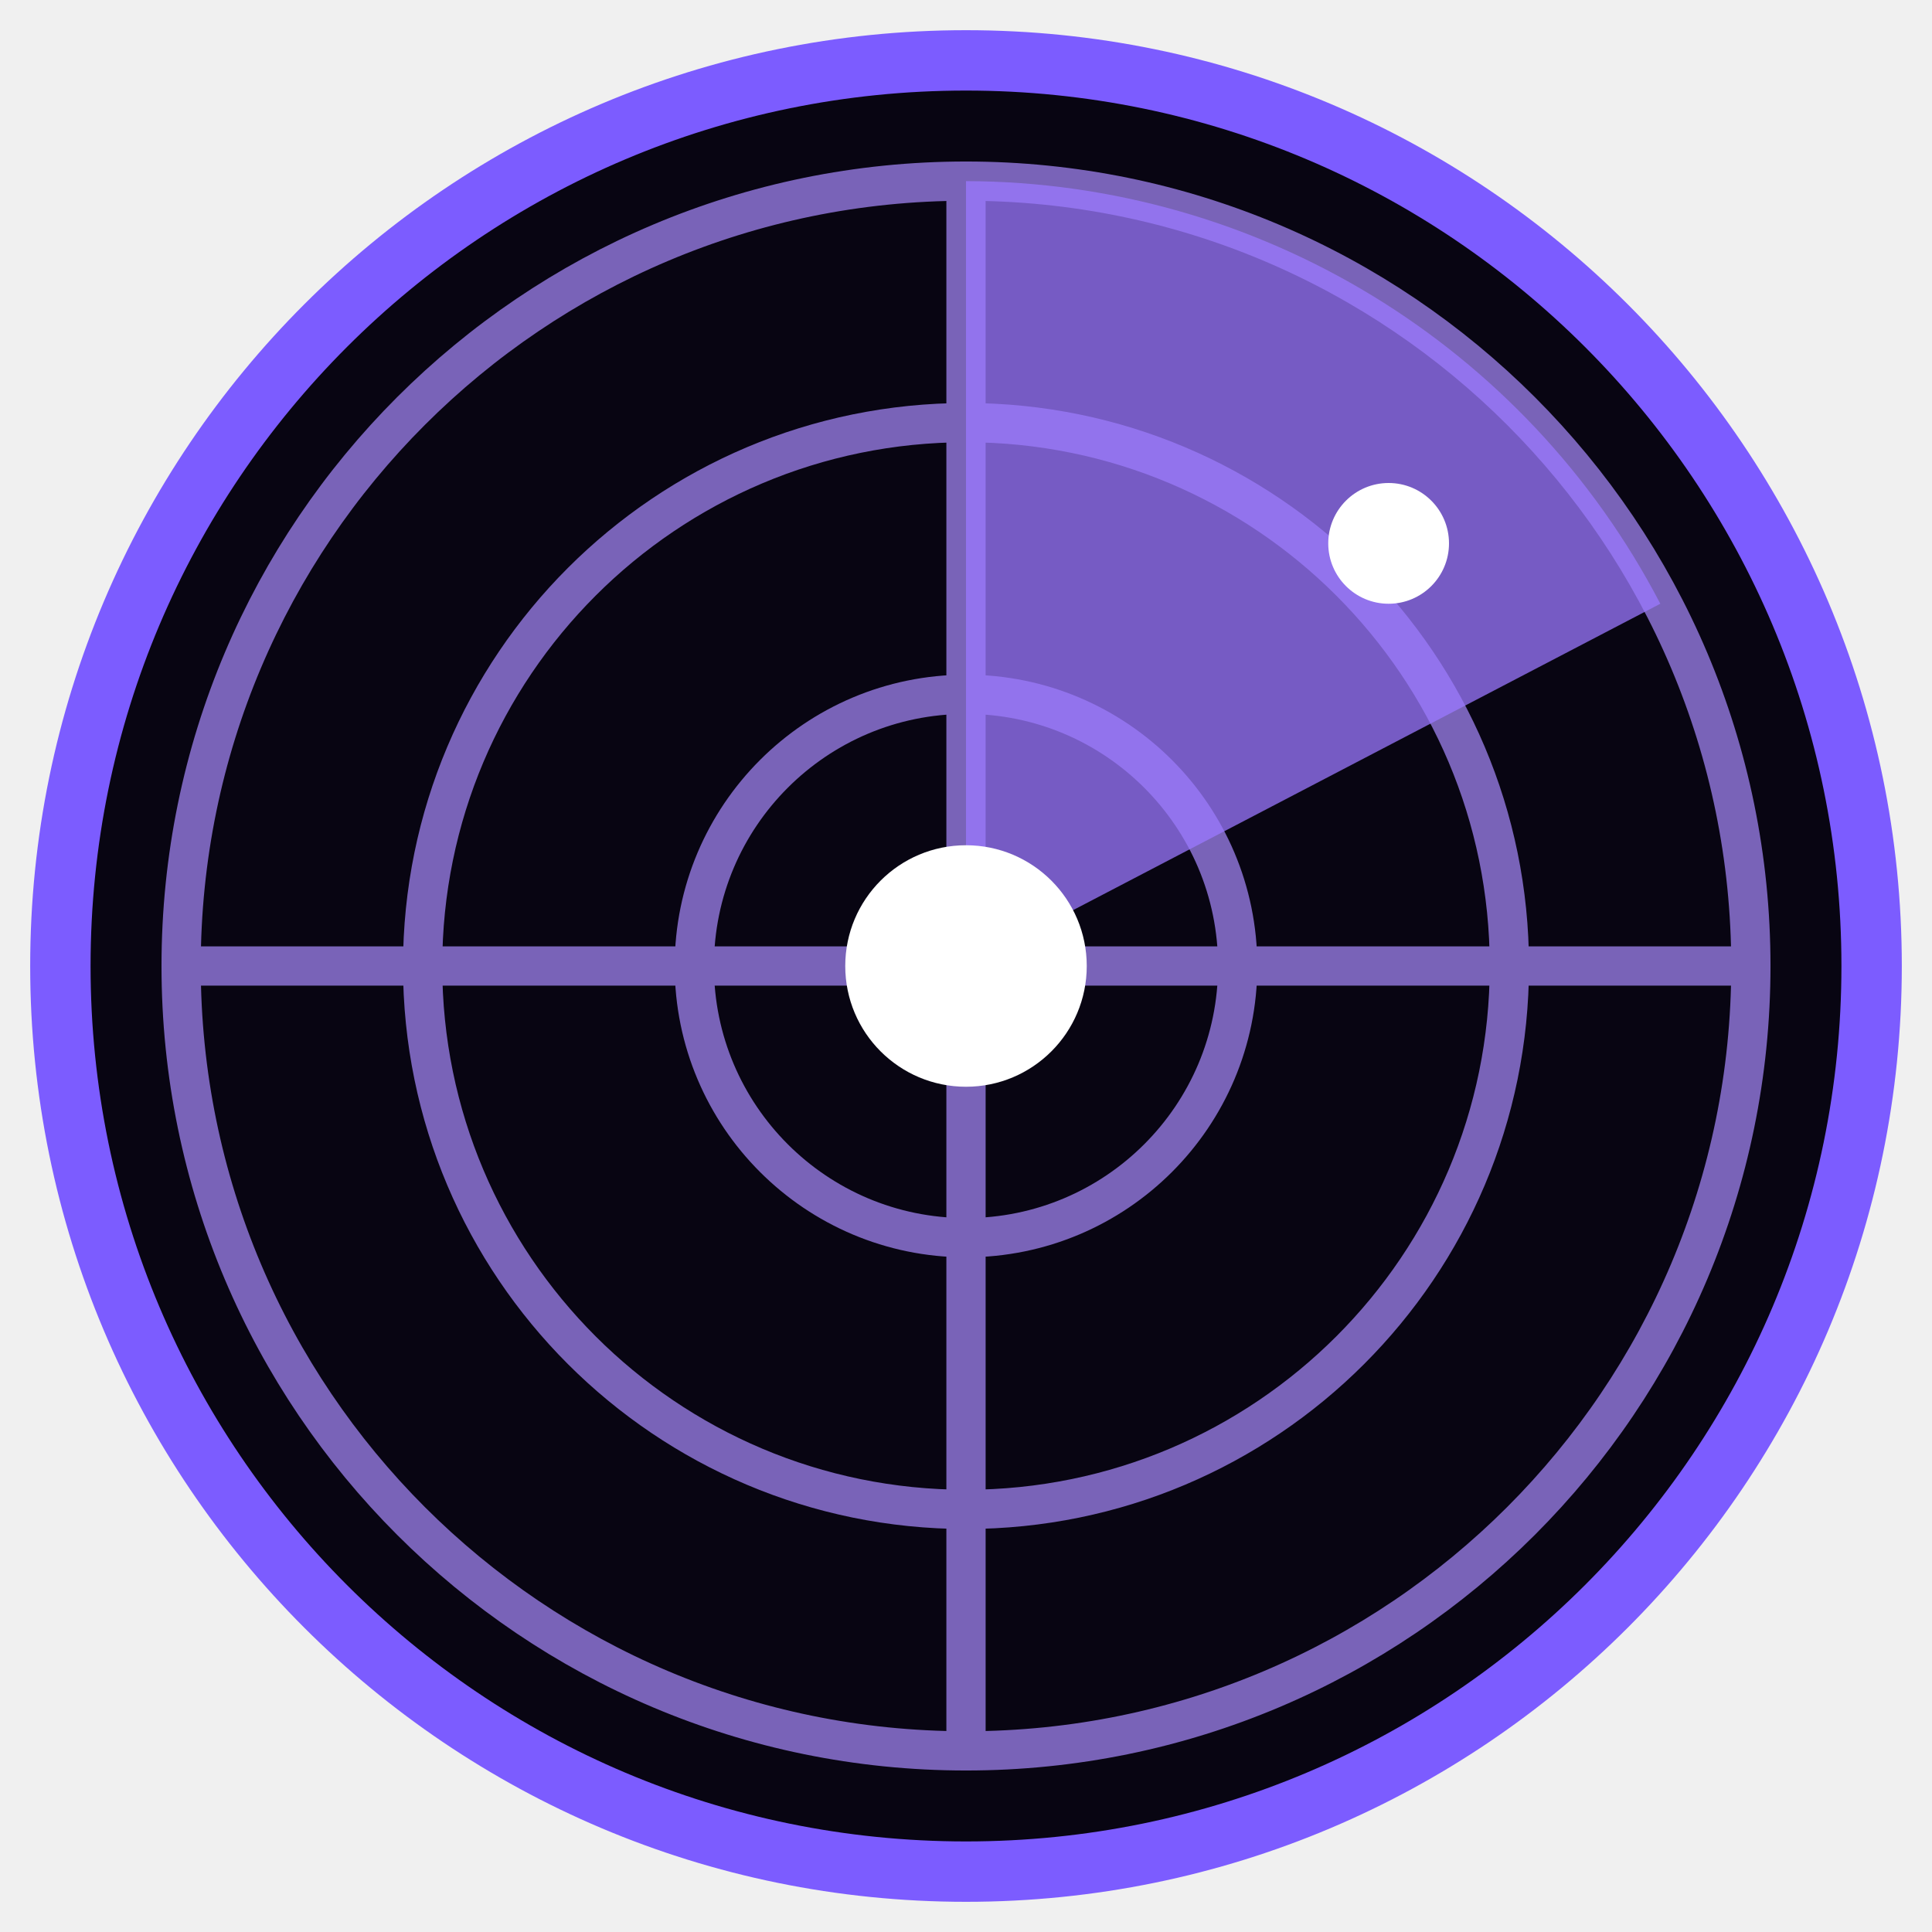
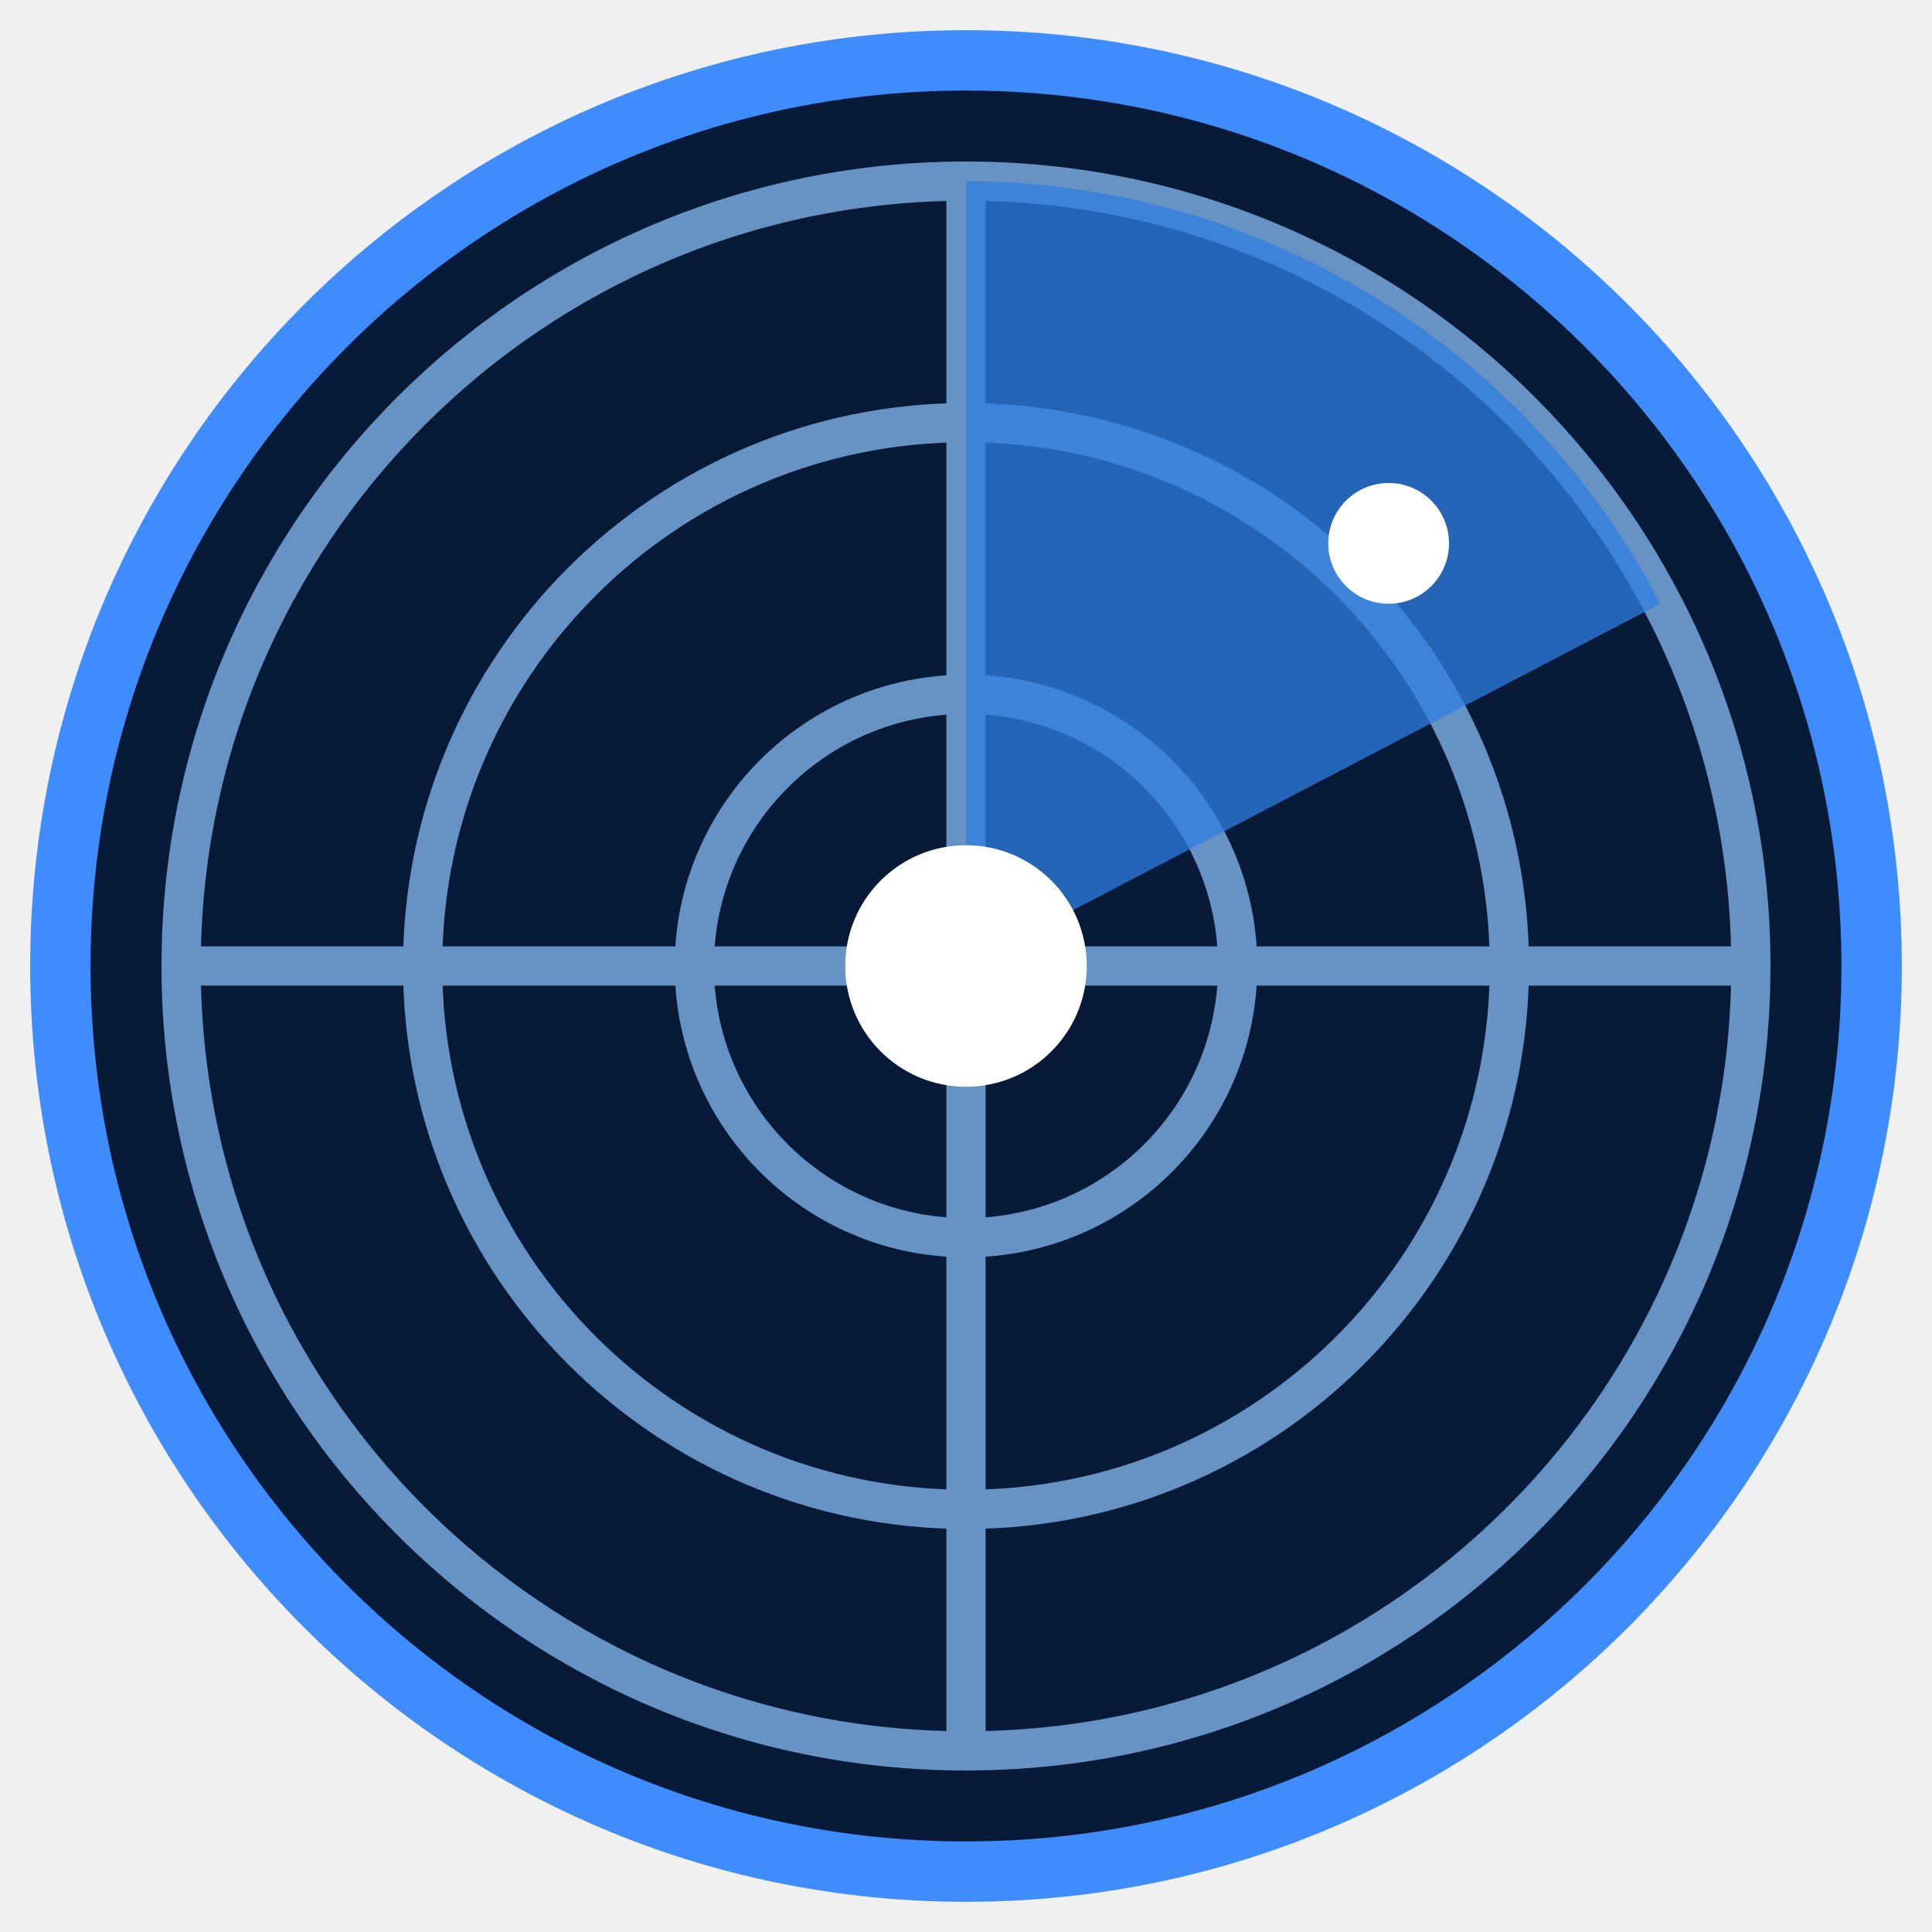
<svg xmlns="http://www.w3.org/2000/svg" viewBox="0 0 64 64">
-   <circle cx="32" cy="32" r="30" fill="#080512" stroke="#7c5cff" stroke-width="2" />
-   <g fill="none" stroke="#a98bff" stroke-width="1.3" opacity=".7">
+   <circle cx="32" cy="32" r="30" fill="#071a38" stroke="#3f8cff" stroke-width="2" />
+   <g fill="none" stroke="#8fc5ff" stroke-width="1.3" opacity=".7">
    <circle cx="32" cy="32" r="9" />
    <circle cx="32" cy="32" r="18" />
    <circle cx="32" cy="32" r="26" />
    <path d="M6 32h52M32 6v52" />
  </g>
-   <path d="M32 32V6a26 26 0 0 1 23 14z" fill="#9b78ff" opacity=".75">
+   <path d="M32 32V6a26 26 0 0 1 23 14z" fill="#2f7de1" opacity=".75">
    <animateTransform attributeName="transform" type="rotate" from="0 32 32" to="360 32 32" dur="2s" repeatCount="indefinite" />
  </path>
  <circle cx="32" cy="32" r="4" fill="white" />
  <circle cx="46" cy="18" r="2" fill="white" />
</svg>
